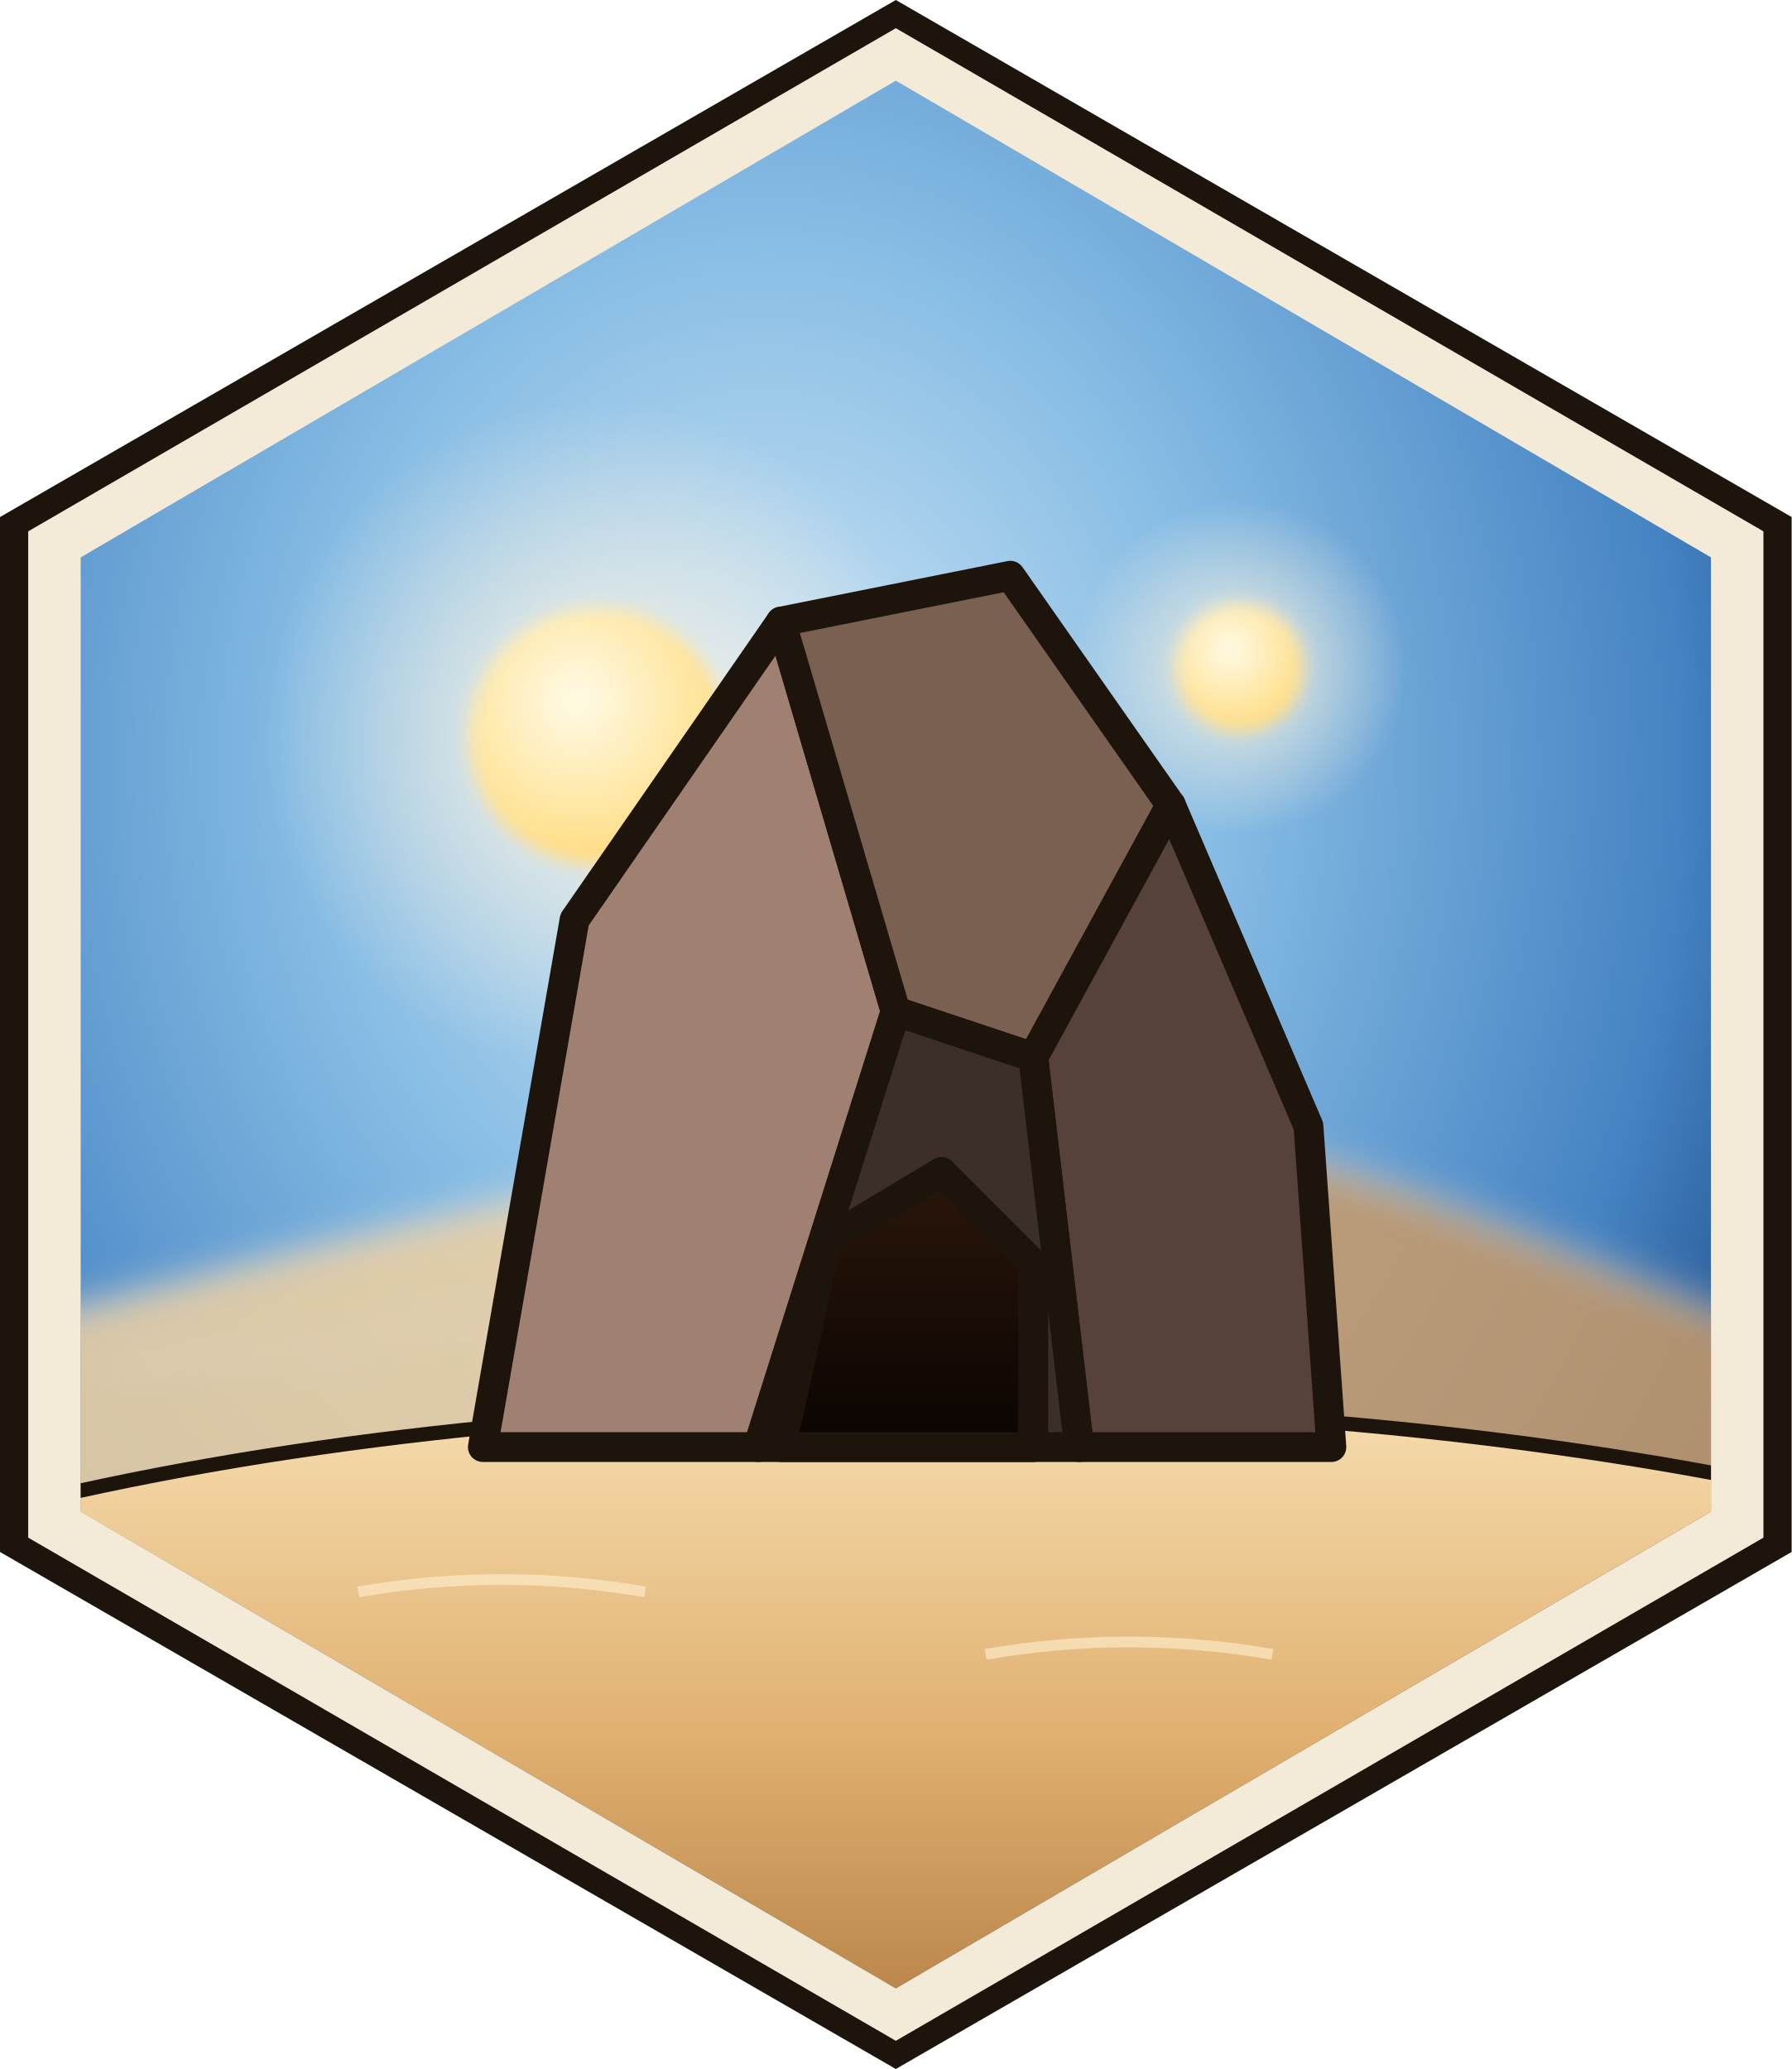
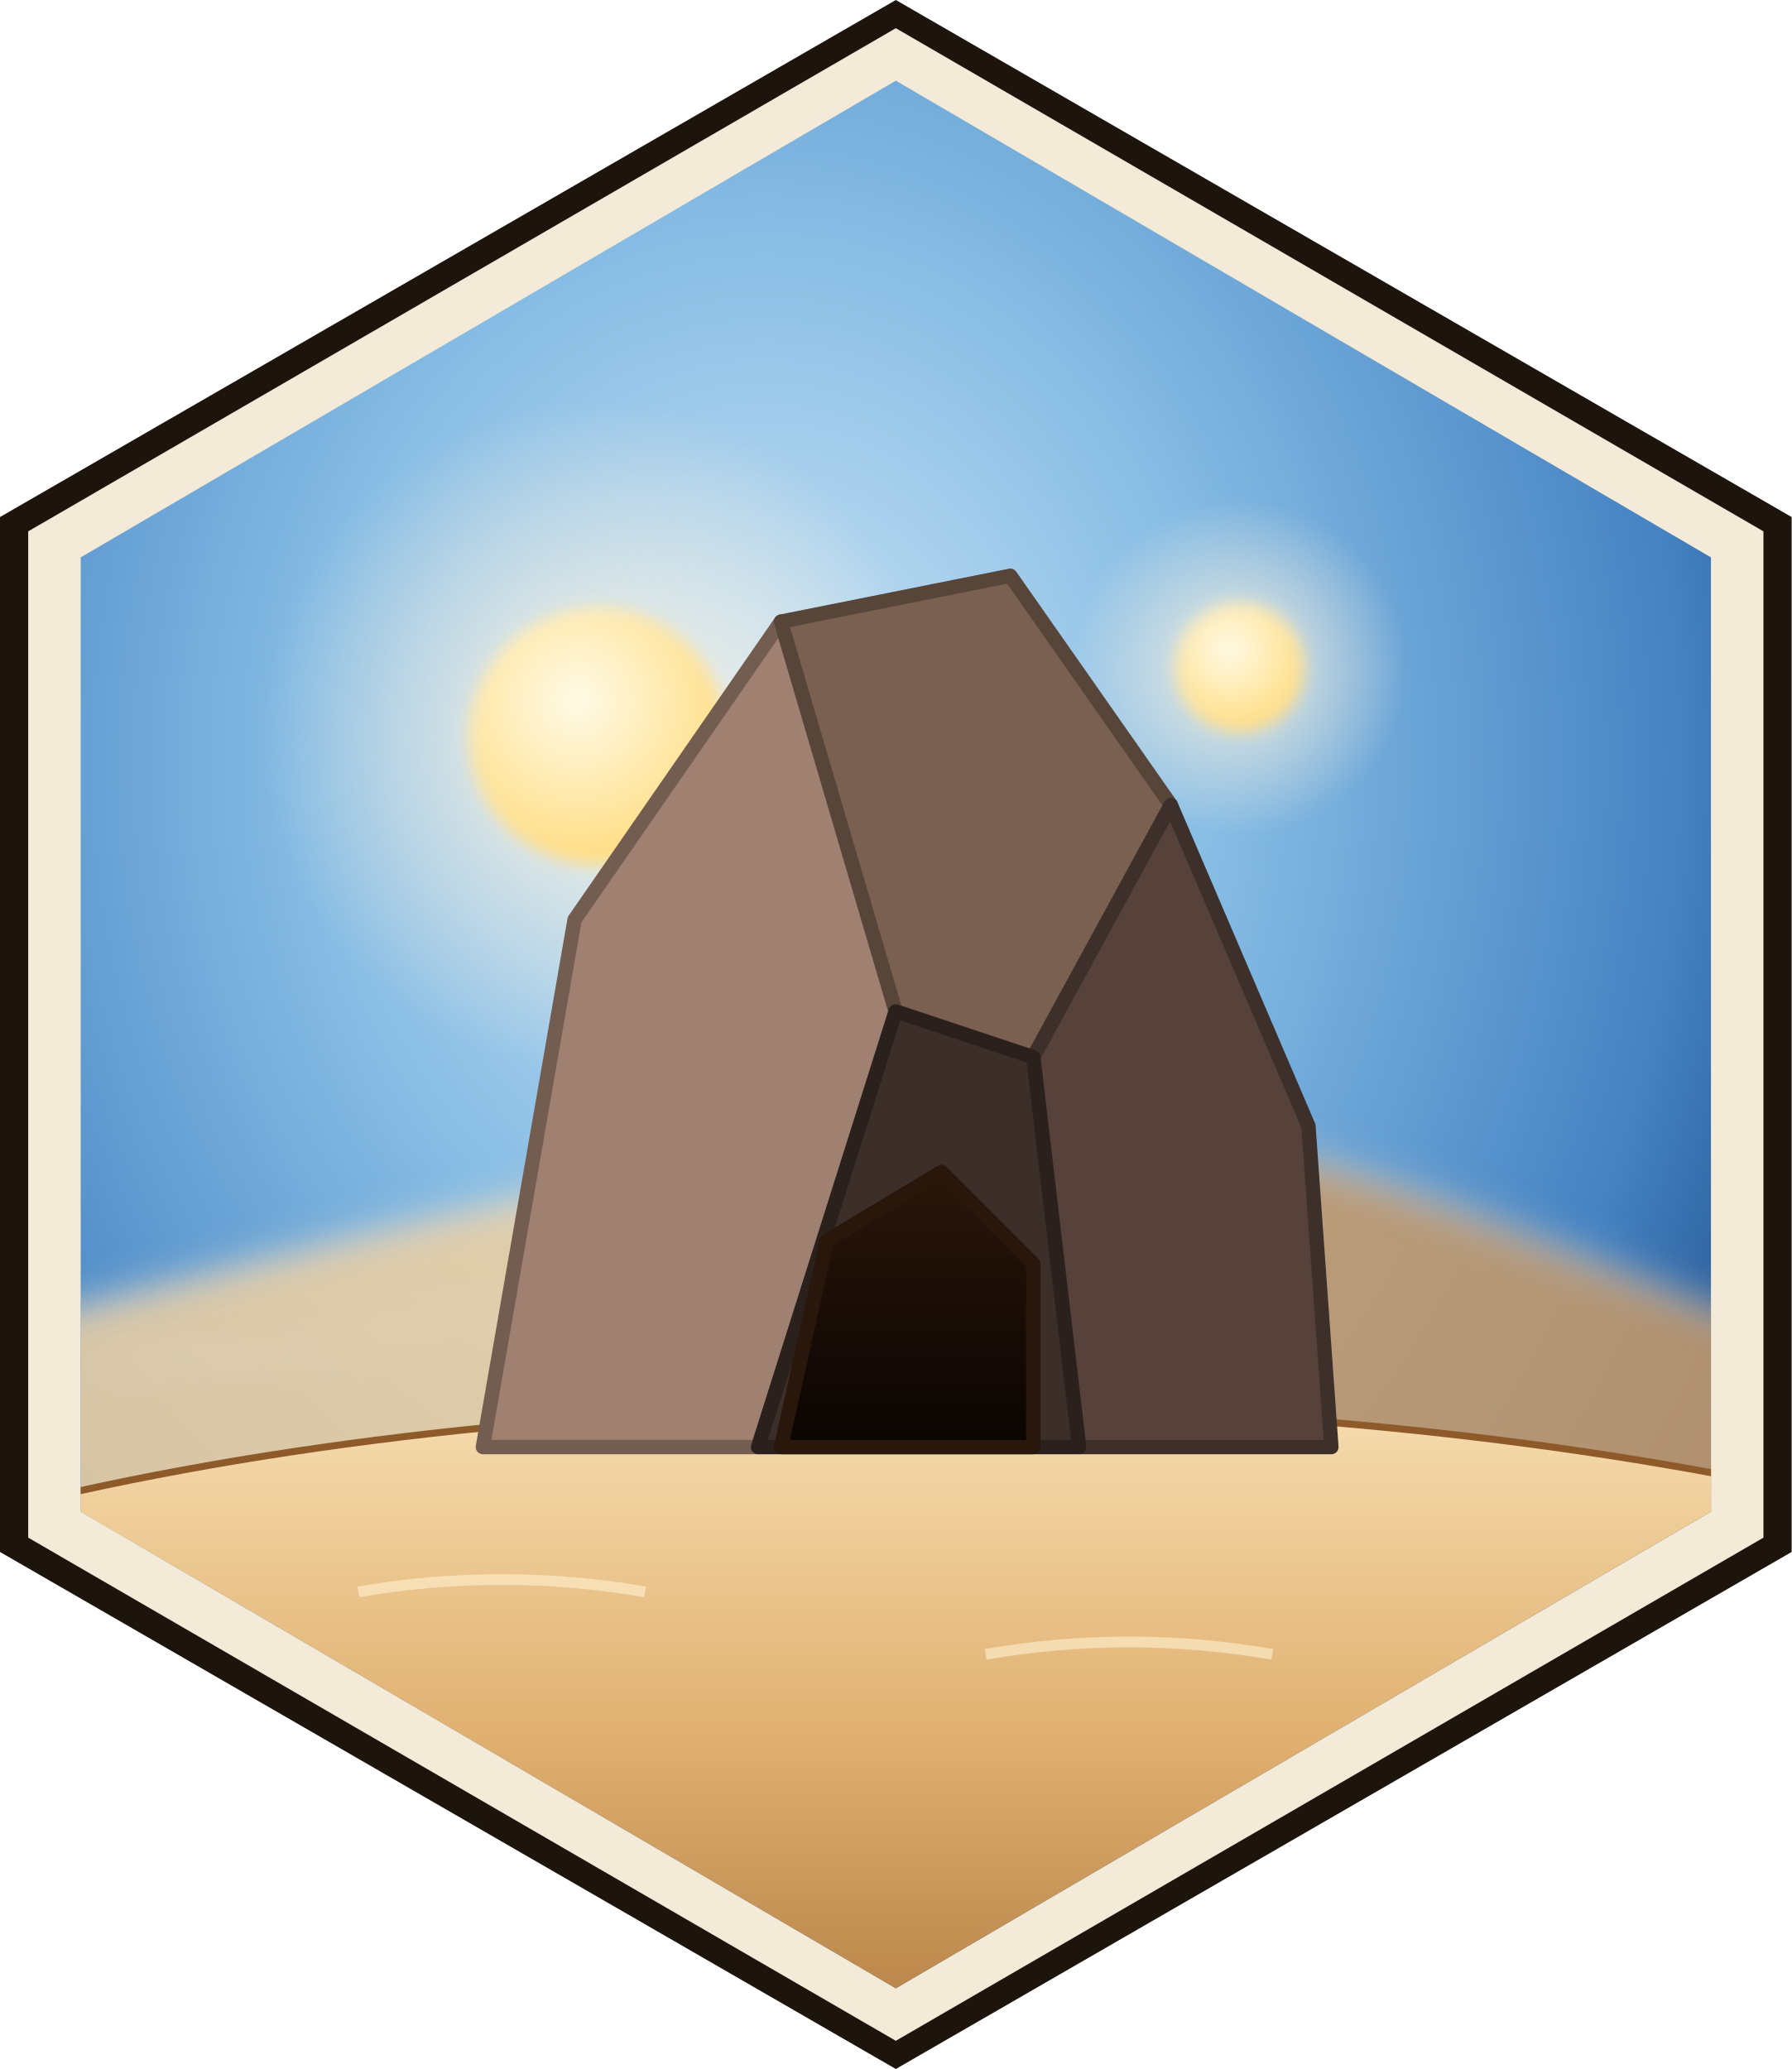
<svg xmlns="http://www.w3.org/2000/svg" viewBox="0 0 413 477" width="413" height="477">
  <defs>
    <radialGradient id="p0" cx="42%" cy="36%" r="70%">
      <stop offset="0.00" stop-color="#cfe6f6" />
      <stop offset="0.40" stop-color="#86bce4" />
      <stop offset="0.80" stop-color="#4482c2" />
      <stop offset="1.00" stop-color="#1f4c88" />
    </radialGradient>
    <clipPath id="hexclip0_0">
      <polygon points="206.5,18.6 394.4,128.5 394.4,348.5 206.5,458.4 18.6,348.5 18.6,128.5" />
    </clipPath>
    <linearGradient id="p2" x1="0" y1="0" x2="0" y2="1">
      <stop offset="0.00" stop-color="#f6dcae" />
      <stop offset="0.50" stop-color="#e0b070" />
      <stop offset="1.00" stop-color="#b07a40" />
    </linearGradient>
    <filter id="sietch-far-blur-7" x="-10%" y="-30%" width="120%" height="160%">
      <feGaussianBlur stdDeviation="7" />
    </filter>
    <filter id="moon-soft" x="-50%" y="-50%" width="200%" height="200%">
      <feGaussianBlur stdDeviation="0.7" />
    </filter>
    <radialGradient id="moon-halo-fff4e0-90">
      <stop offset="0" stop-color="#fff4e0" stop-opacity="0.9" />
      <stop offset="1" stop-color="#fff4e0" stop-opacity="0" />
    </radialGradient>
    <radialGradient id="p6" cx="42%" cy="36%" r="70%">
      <stop offset="0.00" stop-color="#fffbe8" />
      <stop offset="1.00" stop-color="#ffd977" />
    </radialGradient>
    <filter id="moon-soft" x="-50%" y="-50%" width="200%" height="200%">
      <feGaussianBlur stdDeviation="0.7" />
    </filter>
    <radialGradient id="moon-halo-fff4e0-90">
      <stop offset="0" stop-color="#fff4e0" stop-opacity="0.9" />
      <stop offset="1" stop-color="#fff4e0" stop-opacity="0" />
    </radialGradient>
    <linearGradient id="p9" x1="0" y1="0" x2="0" y2="1">
      <stop offset="0.00" stop-color="#2a160a" />
      <stop offset="1.00" stop-color="#0a0402" />
    </linearGradient>
  </defs>
  <polygon points="206.5,0.0 413.0,119.2 413.0,357.8 206.5,477.0 0.0,357.8 0.0,119.2" fill="#1d140c" />
  <polygon points="206.5,6.5 406.5,122.5 406.5,354.5 206.5,470.5 6.5,354.5 6.5,122.5" fill="#f3ead8" />
  <polygon points="206.5,18.6 394.4,128.5 394.4,348.5 206.5,458.4 18.6,348.5 18.6,128.5" fill="url(#p0)" />
  <g clip-path="url(#hexclip0_0)">
    <g filter="url(#sietch-far-blur-7)" opacity="0.85" transform="translate(0 150.2) scale(1 0.58)">
      <path d="M-20.7 276.4C61.9 247.8 156.9 185.8 264.3 190.6C313.9 195.3 380.0 257.3 433.7 286.0V357.5H-20.7Z" fill="#f0d0a0" />
      <path d="M264.3 190.6C313.9 195.3 380.0 257.3 433.7 286.0V357.5H239.5C256.1 319.3 272.6 238.3 264.3 190.6Z" fill="#c89a68" />
      <path d="M24.8 286.0q28.9 -10.5 57.8 -5.7" fill="none" stroke="#fff0d8" stroke-width="2.06" opacity=".7" />
      <path d="M82.6 271.6q28.9 -10.5 57.8 -5.7" fill="none" stroke="#fff0d8" stroke-width="2.06" opacity=".7" />
      <path d="M140.4 247.8q28.9 -10.5 57.8 -5.7" fill="none" stroke="#fff0d8" stroke-width="2.06" opacity=".7" />
      <path d="M190.0 223.9q28.9 -10.5 57.8 -5.7" fill="none" stroke="#fff0d8" stroke-width="2.06" opacity=".7" />
      <path d="M-20.7 276.4C61.9 247.8 156.9 185.8 264.3 190.6C313.9 195.3 380.0 257.3 433.7 286.0" fill="none" stroke="#fff8e8" stroke-width="2.48" opacity=".8" />
    </g>
-     <path d="M0 348.0C123.9 317.0 289.1 317.0 413 343.2V477H0Z" fill="url(#p2)" stroke="#1d140c" stroke-width="3.30" />
+     <path d="M0 348.0C123.9 317.0 289.1 317.0 413 343.2V477H0Z" fill="url(#p2)" stroke="#8f5a2a" stroke-width="1.61" />
    <path d="M82.6 367.0q33.0 -5.7 66.1 0M227.2 381.4q33.0 -5.7 66.1 0" fill="none" stroke="#fff0d0" stroke-width="2.48" opacity=".6" />
  </g>
  <g transform="translate(74.3,106.3) scale(2.6432)">
    <circle cx="24" cy="24" r="29.1" fill="url(#moon-halo-fff4e0-90)" />
    <circle cx="24" cy="24" r="11.2" fill="url(#p6)" filter="url(#moon-soft)" />
    <circle cx="80" cy="18" r="14.6" fill="url(#moon-halo-fff4e0-90)" />
    <circle cx="80" cy="18" r="5.6" fill="url(#p6)" filter="url(#moon-soft)" />
-     <polygon points="14,86 22,40 40,14 50,48 38,86" fill="#a08070" stroke="#1d140c" stroke-width="2.6" stroke-linejoin="round" stroke-linecap="round" />
-     <polygon points="40,14 60,10 74,30 62,52 50,48" fill="#7a6050" stroke="#1d140c" stroke-width="2.6" stroke-linejoin="round" stroke-linecap="round" />
-     <polygon points="62,52 74,30 86,58 88,86 66,86" fill="#56423a" stroke="#1d140c" stroke-width="2.6" stroke-linejoin="round" stroke-linecap="round" />
-     <polygon points="38,86 50,48 62,52 66,86" fill="#3c2e28" stroke="#1d140c" stroke-width="2.6" stroke-linejoin="round" stroke-linecap="round" />
-     <polygon points="40,86 44,68 54,62 62,70 62,86" fill="url(#p9)" stroke="#1d140c" stroke-width="2.6" stroke-linejoin="round" stroke-linecap="round" />
+     <polygon points="14,86 22,40 40,14 50,48 38,86" fill="#a08070" stroke="#735c50" stroke-width="1.25" stroke-linejoin="round" />
+     <polygon points="40,14 60,10 74,30 62,52 50,48" fill="#7a6050" stroke="#574539" stroke-width="1.25" stroke-linejoin="round" />
+     <polygon points="62,52 74,30 86,58 88,86 66,86" fill="#56423a" stroke="#3d2f29" stroke-width="1.25" stroke-linejoin="round" />
+     <polygon points="38,86 50,48 62,52 66,86" fill="#3c2e28" stroke="#2b211c" stroke-width="1.25" stroke-linejoin="round" />
+     <polygon points="40,86 44,68 54,62 62,70 62,86" fill="url(#p9)" stroke="#29170b" stroke-width="1.25" stroke-linejoin="round" />
  </g>
</svg>
